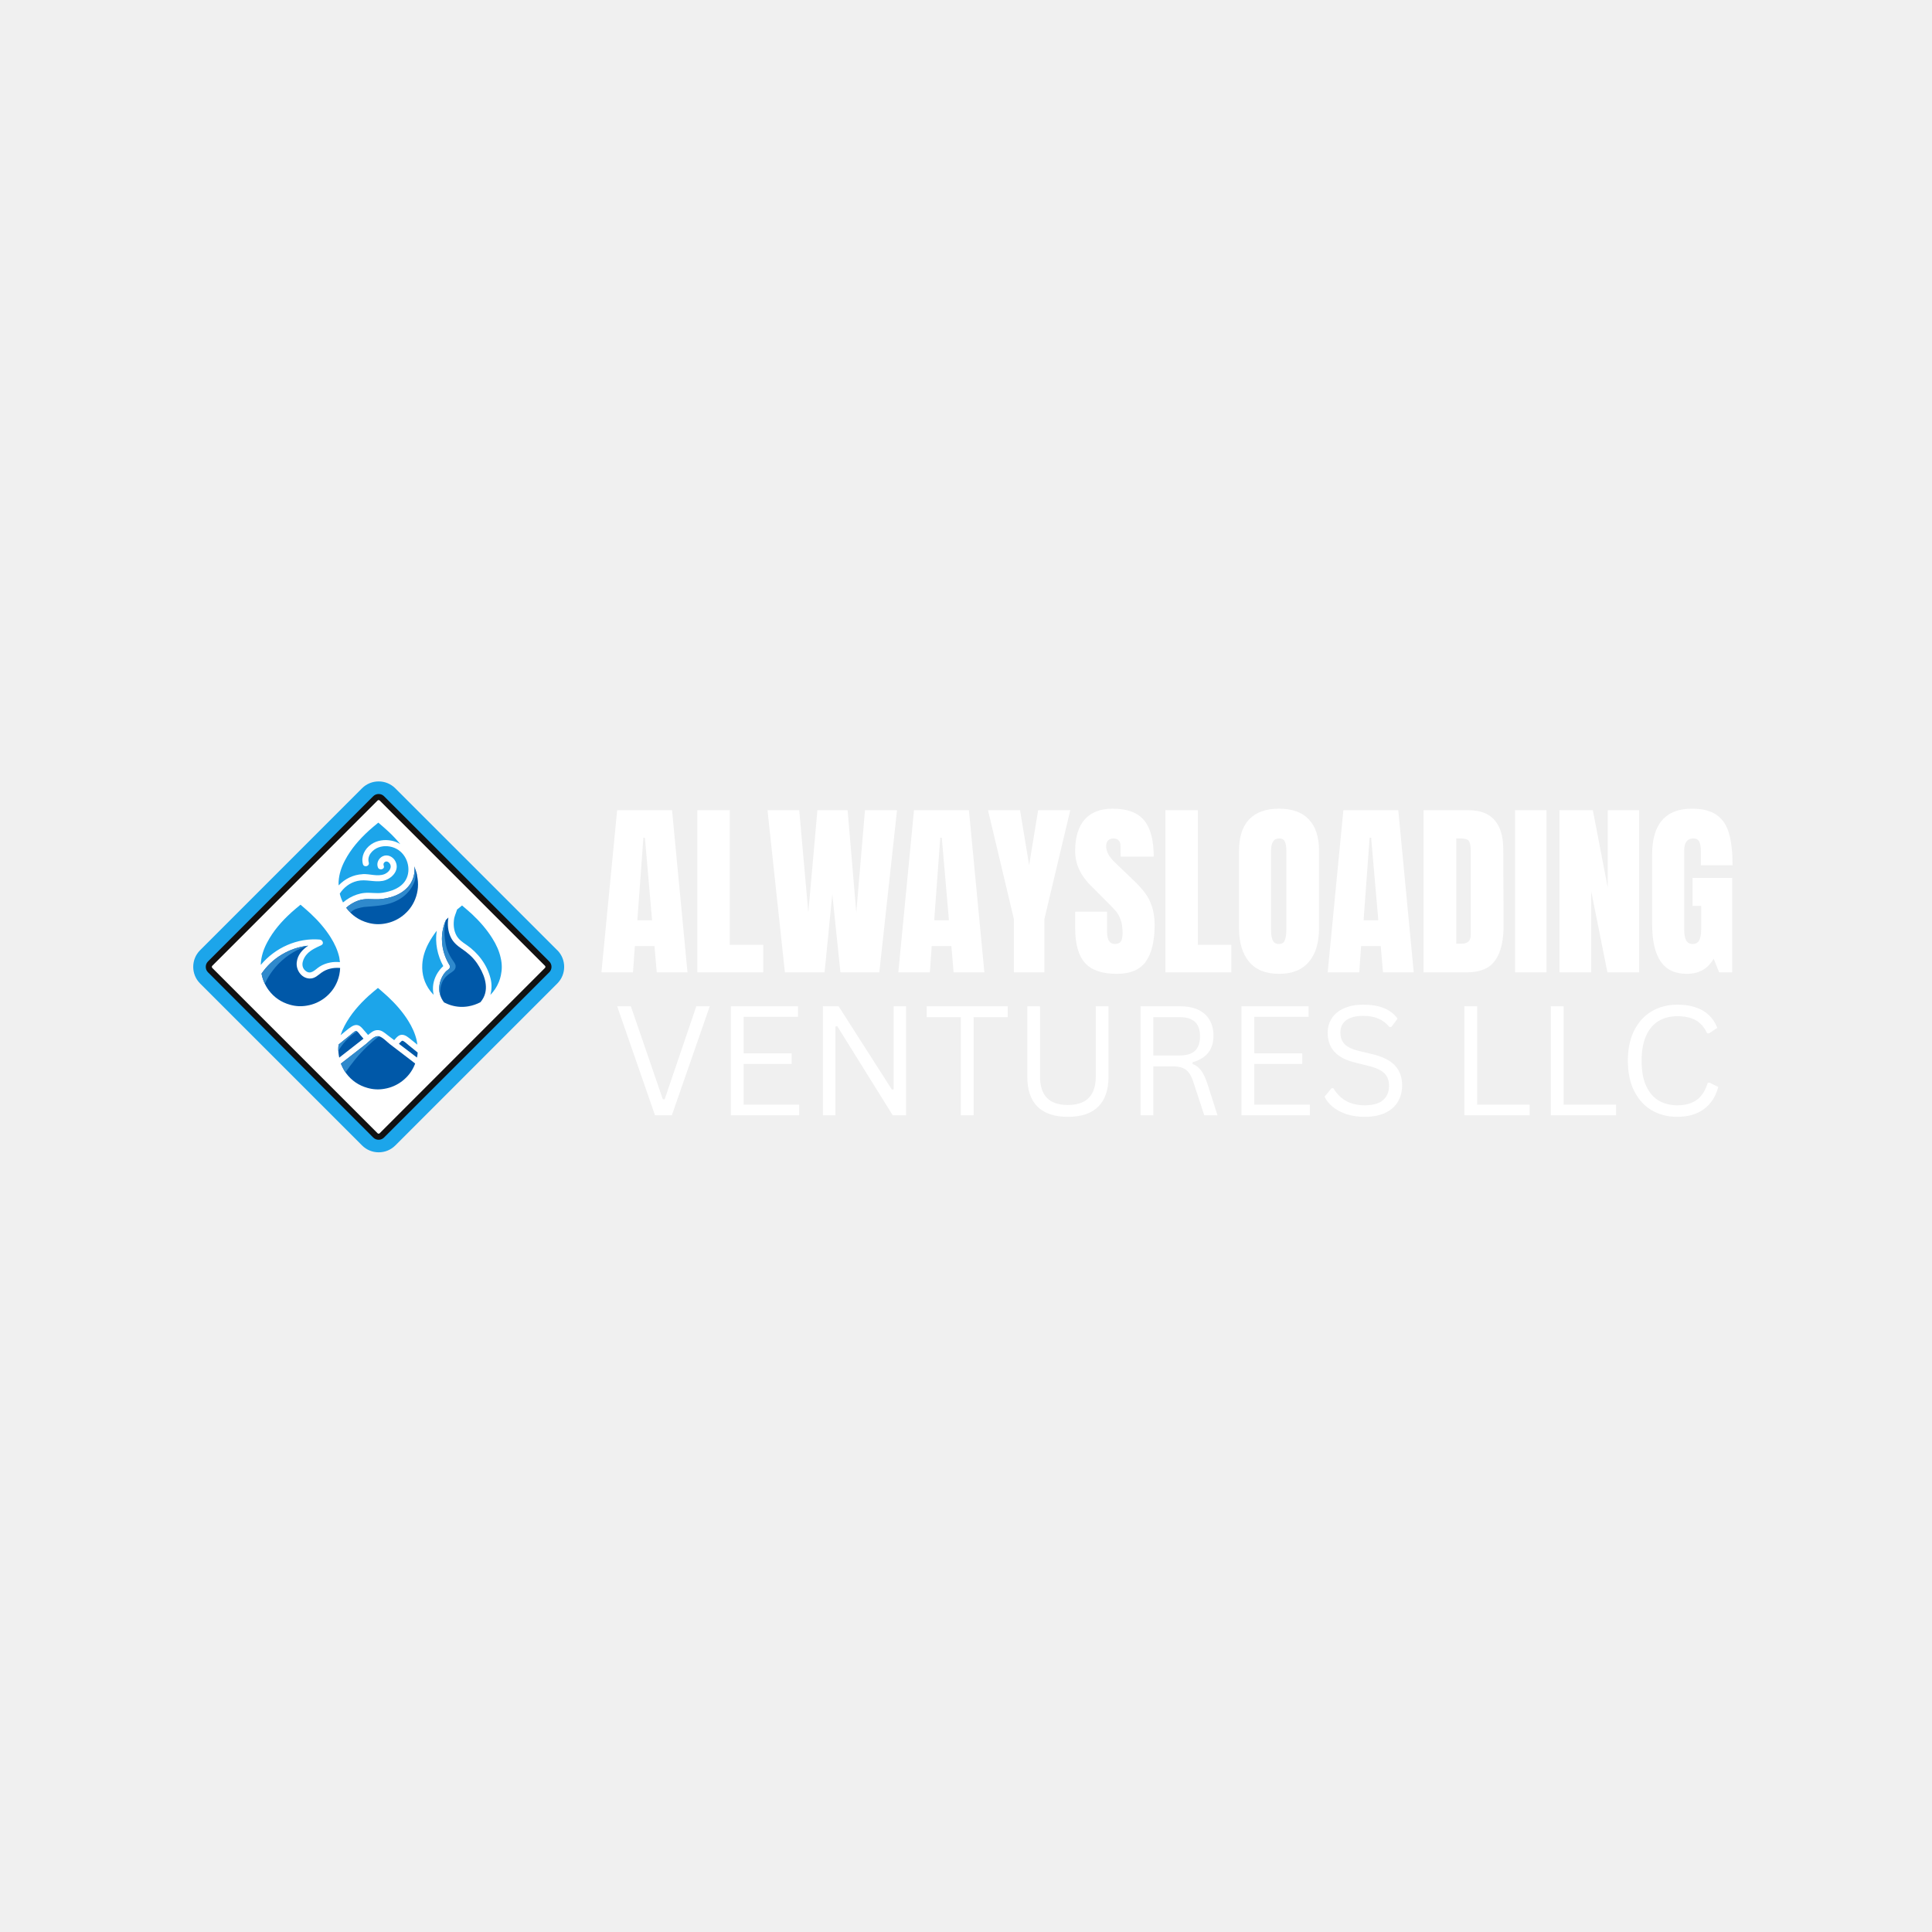
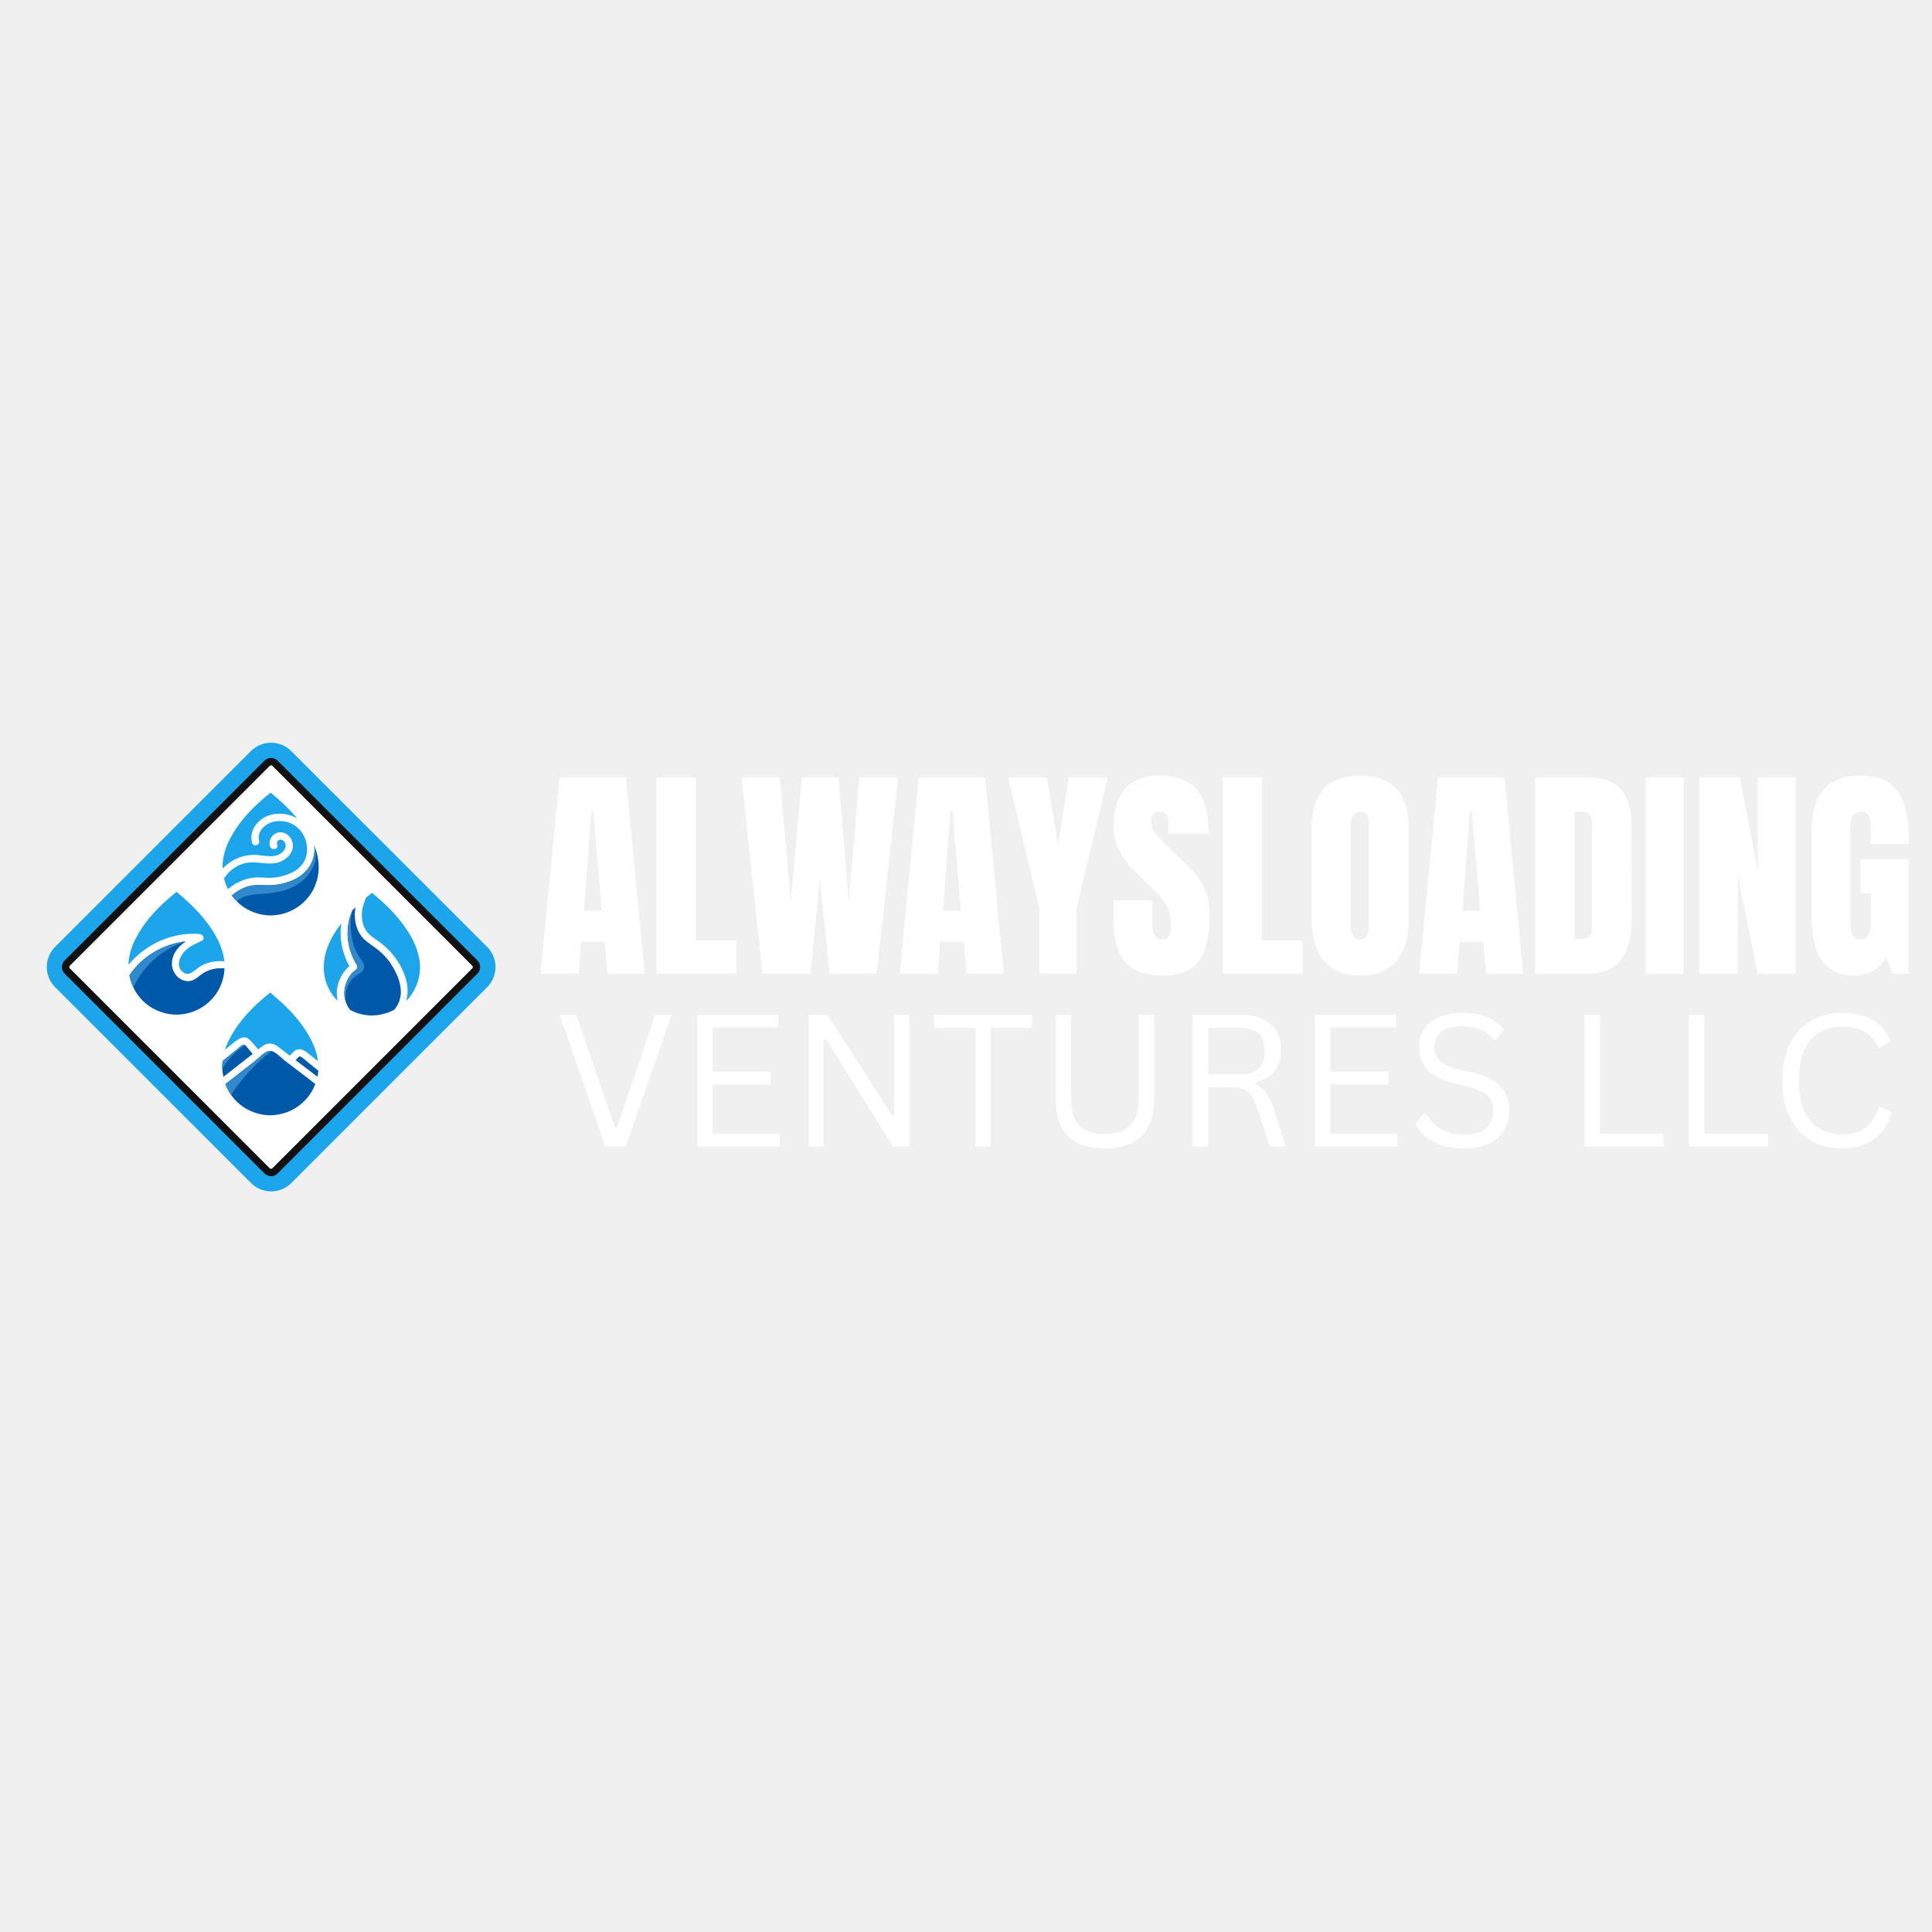
- <svg xmlns="http://www.w3.org/2000/svg" width="500" zoomAndPan="magnify" viewBox="0 0 375 375" height="500" preserveAspectRatio="xMidYMid meet" version="1.0">
+ <svg xmlns="http://www.w3.org/2000/svg" width="500" zoomAndPan="magnify" viewBox="30 150 310 75" height="500" preserveAspectRatio="xMidYMid meet" version="1.0">
  <defs>
    <g />
    <clipPath id="3c3f061895">
      <path d="M 37.5 151.668 L 109.5 151.668 L 109.5 223.668 L 37.5 223.668 Z M 37.5 151.668 " clip-rule="nonzero" />
    </clipPath>
    <clipPath id="1e248965f8">
      <path d="M 37.5 151.668 L 109.5 151.668 L 109.5 223.668 L 37.5 223.668 Z M 37.5 151.668 " clip-rule="nonzero" />
    </clipPath>
  </defs>
  <g clip-path="url(#3c3f061895)">
    <path fill="#1ca5ea" d="M 108.16 184.434 L 76.723 153.008 C 74.945 151.23 72.043 151.23 70.266 153.008 L 38.84 184.434 C 37.062 186.211 37.062 189.117 38.84 190.895 L 70.277 222.328 C 72.055 224.109 74.957 224.109 76.734 222.328 L 108.172 190.895 C 109.949 189.117 109.949 186.211 108.172 184.434 Z M 104.984 188.285 L 74.117 219.152 C 73.773 219.496 73.227 219.496 72.883 219.152 L 42.004 188.285 C 41.66 187.941 41.66 187.398 42.004 187.055 L 72.883 156.176 C 73.227 155.832 73.773 155.832 74.117 156.176 L 104.984 187.043 C 105.328 187.387 105.328 187.93 104.984 188.273 Z M 104.984 188.285 " fill-opacity="1" fill-rule="nonzero" />
  </g>
  <path fill="#ffffff" d="M 40.793 187.031 L 72.855 154.973 C 73.031 154.797 73.242 154.707 73.492 154.707 C 73.738 154.707 73.953 154.797 74.129 154.973 L 106.188 187.031 C 106.363 187.207 106.453 187.422 106.453 187.668 C 106.453 187.918 106.363 188.129 106.188 188.305 L 74.129 220.367 C 73.953 220.543 73.738 220.633 73.492 220.633 C 73.242 220.633 73.031 220.543 72.855 220.367 L 40.793 188.305 C 40.617 188.129 40.531 187.918 40.531 187.668 C 40.531 187.422 40.617 187.207 40.793 187.031 Z M 40.793 187.031 " fill-opacity="1" fill-rule="nonzero" />
  <g clip-path="url(#1e248965f8)">
    <path stroke-linecap="butt" transform="matrix(0.83819, -0.83819, 0.83819, 0.83819, 22.58792, 187.6695)" fill="none" stroke-linejoin="miter" d="M 11.24 10.479 L 49.49 10.481 C 49.7 10.481 49.879 10.554 50.028 10.703 C 50.175 10.849 50.25 11.031 50.25 11.241 L 50.25 49.488 C 50.25 49.698 50.175 49.88 50.028 50.027 C 49.879 50.176 49.7 50.248 49.49 50.248 L 11.24 50.25 C 11.031 50.25 10.849 50.176 10.702 50.029 C 10.553 49.88 10.481 49.7 10.481 49.491 L 10.481 11.239 C 10.481 11.029 10.555 10.852 10.705 10.703 C 10.851 10.556 11.031 10.479 11.24 10.479 Z M 11.24 10.479 " stroke="#111111" stroke-width="1" stroke-opacity="1" stroke-miterlimit="10" />
  </g>
  <path fill="#1ca5ea" d="M 86.043 187.527 C 84.891 185.406 84.406 183.023 84.773 180.652 C 84.191 181.41 83.66 182.203 83.195 183.07 C 82.508 184.363 82.047 185.738 81.965 187.207 C 81.855 189.105 82.367 190.824 83.504 192.34 C 83.719 192.613 83.941 192.863 84.18 193.098 C 83.684 191.035 84.512 188.914 86.043 187.516 Z M 86.043 187.527 " fill-opacity="1" fill-rule="nonzero" />
  <path fill="#0058a8" d="M 89.609 184.148 C 88.73 183.543 87.961 182.891 87.5 181.922 C 86.93 180.746 86.824 179.43 87.023 178.152 C 87.023 178.129 87.023 178.102 87.035 178.078 C 86.871 178.234 86.707 178.387 86.551 178.555 C 86.301 179.148 86.102 179.762 85.969 180.402 C 85.461 182.832 86.004 185.25 87.262 187.359 C 87.441 187.656 87.297 187.953 87.062 188.145 C 85.176 189.578 84.57 192.531 86.195 194.57 C 86.656 194.793 87.133 195.008 87.641 195.148 C 88.719 195.457 89.812 195.516 90.902 195.328 C 91.742 195.184 92.512 194.914 93.25 194.531 C 93.473 194.262 93.688 193.965 93.852 193.633 C 94.98 191.426 93.852 188.797 92.562 186.922 C 91.754 185.762 90.77 184.941 89.621 184.148 Z M 89.609 184.148 " fill-opacity="1" fill-rule="nonzero" />
  <path fill="#1ca5ea" d="M 97.219 189.316 C 97.137 189.742 96.996 190.172 96.828 190.598 C 96.438 191.559 95.891 192.387 95.18 193.109 C 95.453 192.102 95.488 191.012 95.215 189.922 C 94.539 187.23 92.773 184.93 90.512 183.379 C 89.773 182.879 89.062 182.395 88.613 181.602 C 88.031 180.57 87.961 179.301 88.176 178.152 C 88.188 178.09 88.199 178.031 88.234 177.961 C 88.293 177.723 88.41 177.414 88.531 177.086 C 88.602 176.906 88.66 176.727 88.719 176.539 C 88.875 176.41 89.027 176.277 89.184 176.16 L 89.195 176.16 C 89.359 176.016 89.527 175.875 89.68 175.746 C 90.344 176.324 90.996 176.859 91.613 177.43 C 93.105 178.84 94.457 180.367 95.547 182.109 C 96.309 183.309 96.898 184.574 97.195 185.973 C 97.457 187.102 97.457 188.215 97.219 189.316 Z M 97.219 189.316 " fill-opacity="1" fill-rule="nonzero" />
  <path fill="#1ca5ea" d="M 62.098 182.383 C 62.605 182.43 62.949 183.188 62.383 183.449 C 61.445 183.887 60.414 184.34 59.68 185.086 C 58.848 185.926 58.195 187.48 59.262 188.406 C 60.332 189.328 61.16 188.191 62 187.645 C 62.641 187.23 63.375 186.957 64.137 186.816 C 64.766 186.699 65.379 186.699 65.984 186.746 C 65.949 186.438 65.914 186.141 65.855 185.832 C 65.547 184.445 64.953 183.176 64.207 181.98 C 63.117 180.238 61.766 178.707 60.258 177.297 C 59.645 176.715 58.992 176.184 58.328 175.602 C 57.711 176.125 57.105 176.598 56.551 177.109 C 54.688 178.805 53.039 180.676 51.855 182.93 C 51.168 184.219 50.707 185.594 50.621 187.066 C 50.621 187.137 50.621 187.219 50.621 187.289 C 53.383 183.973 57.688 181.992 62.098 182.371 Z M 62.098 182.383 " fill-opacity="1" fill-rule="nonzero" />
  <path fill="#0058a8" d="M 65.926 187.871 C 64.656 187.789 63.414 188.051 62.371 188.809 C 61.742 189.27 61.172 189.852 60.355 189.922 C 58.66 190.062 57.426 188.379 57.594 186.805 C 57.746 185.336 58.684 184.328 59.82 183.555 C 56.18 183.949 52.805 185.961 50.766 188.984 C 50.977 190.137 51.43 191.215 52.164 192.211 C 53.219 193.609 54.594 194.543 56.289 195.02 C 57.367 195.328 58.457 195.387 59.547 195.195 C 60.84 194.984 62.012 194.473 63.059 193.668 C 64.148 192.812 64.965 191.746 65.477 190.469 C 65.82 189.625 65.984 188.762 66.02 187.883 C 65.984 187.883 65.961 187.883 65.926 187.871 Z M 65.926 187.871 " fill-opacity="1" fill-rule="nonzero" />
  <path fill="#0058a8" d="M 70.547 201.598 C 70.359 201.371 70.156 201.148 69.969 200.934 C 69.754 200.695 69.539 200.328 69.27 200.164 C 69.102 200.059 68.938 200.152 68.781 200.258 C 68.473 200.473 68.191 200.746 67.895 200.98 C 67.172 201.562 66.457 202.156 65.734 202.734 C 65.711 202.902 65.688 203.066 65.676 203.234 C 65.629 203.945 65.711 204.621 65.844 205.285 C 66.672 204.633 67.504 203.992 68.332 203.34 C 69.078 202.758 69.812 202.18 70.559 201.598 Z M 70.547 201.598 " fill-opacity="1" fill-rule="nonzero" />
  <path fill="#0058a8" d="M 78.348 202.094 C 78.184 202 78.051 201.965 77.922 202.094 C 77.742 202.25 77.59 202.426 77.434 202.605 C 77.754 202.844 78.062 203.09 78.383 203.328 C 79.238 203.98 80.078 204.621 80.934 205.273 C 81.004 204.953 81.051 204.633 81.074 204.301 C 80.457 203.801 79.855 203.305 79.238 202.809 C 78.953 202.57 78.668 202.285 78.348 202.109 Z M 78.348 202.094 " fill-opacity="1" fill-rule="nonzero" />
  <path fill="#0058a8" d="M 73.547 201.148 C 72.719 200.922 71.629 202.203 71.023 202.664 C 70.109 203.375 69.195 204.086 68.273 204.809 C 67.574 205.355 66.875 205.902 66.176 206.445 C 66.434 207.109 66.754 207.75 67.207 208.355 C 68.262 209.754 69.637 210.691 71.332 211.164 C 72.41 211.473 73.5 211.531 74.59 211.34 C 75.883 211.129 77.055 210.617 78.098 209.812 C 79.191 208.957 80.008 207.891 80.516 206.613 C 80.543 206.551 80.555 206.492 80.578 206.422 C 79.879 205.891 79.18 205.355 78.492 204.82 C 77.566 204.109 76.629 203.398 75.703 202.688 C 75.078 202.203 74.316 201.348 73.547 201.125 Z M 73.547 201.148 " fill-opacity="1" fill-rule="nonzero" />
  <path fill="#1ca5ea" d="M 67.738 199.617 C 68.344 199.133 69.102 198.668 69.848 199.168 C 70.18 199.395 70.43 199.727 70.691 200.02 C 70.926 200.281 71.152 200.543 71.379 200.816 C 71.402 200.84 71.414 200.875 71.426 200.898 C 71.973 200.473 72.445 199.996 73.168 199.949 C 74.035 199.891 74.59 200.426 75.23 200.922 C 75.656 201.254 76.086 201.574 76.512 201.895 C 76.773 201.586 77.043 201.266 77.363 201.051 C 78.074 200.59 78.824 201.004 79.391 201.469 C 79.926 201.906 80.469 202.344 81.004 202.77 C 80.969 202.512 80.945 202.25 80.887 201.988 C 80.578 200.602 79.984 199.332 79.238 198.137 C 78.148 196.395 76.797 194.863 75.289 193.453 C 74.672 192.875 74.023 192.34 73.359 191.758 C 72.742 192.281 72.137 192.754 71.578 193.266 C 69.719 194.961 68.07 196.844 66.887 199.086 C 66.566 199.688 66.305 200.305 66.102 200.934 C 66.648 200.496 67.195 200.059 67.727 199.605 Z M 67.738 199.617 " fill-opacity="1" fill-rule="nonzero" />
  <path fill="#0058a8" d="M 80.969 169.902 C 80.836 169.297 80.637 168.715 80.41 168.156 C 80.434 168.359 80.457 168.562 80.457 168.773 C 80.457 171.324 78.727 173.137 76.43 173.965 C 75.516 174.285 74.531 174.5 73.559 174.547 C 72.172 174.605 70.891 174.336 69.539 174.809 C 68.664 175.117 67.883 175.59 67.207 176.184 C 67.23 176.219 67.242 176.254 67.266 176.289 C 68.32 177.688 69.695 178.625 71.391 179.098 C 72.469 179.406 73.559 179.465 74.648 179.277 C 75.941 179.062 77.117 178.555 78.16 177.746 C 79.25 176.895 80.066 175.828 80.578 174.547 C 81.18 173.043 81.289 171.5 80.945 169.926 Z M 80.969 169.902 " fill-opacity="1" fill-rule="nonzero" />
  <path fill="#1ca5ea" d="M 70.418 169.664 C 71.816 169.594 73.203 170.184 74.578 169.688 C 75.312 169.414 76.133 168.586 75.73 167.742 C 75.551 167.387 75.113 167.055 74.723 167.293 C 74.449 167.457 74.367 167.754 74.484 168.039 C 74.758 168.75 73.617 169.047 73.348 168.348 C 73.016 167.496 73.523 166.535 74.328 166.18 C 75.254 165.766 76.285 166.297 76.734 167.152 C 77.684 168.941 75.965 170.672 74.281 170.98 C 72.621 171.277 71.023 170.613 69.375 170.992 C 67.883 171.336 66.719 172.258 65.949 173.457 C 66.09 174.051 66.293 174.617 66.578 175.164 C 66.98 174.832 67.406 174.523 67.859 174.262 C 68.758 173.766 69.73 173.41 70.762 173.316 C 71.922 173.207 73.074 173.469 74.223 173.289 C 75.906 173.031 77.805 172.391 78.727 170.848 C 79.949 168.773 79.047 165.848 76.938 164.746 C 75.895 164.199 74.613 164.07 73.488 164.473 C 72.305 164.898 71.211 166.094 71.578 167.41 C 71.781 168.145 70.645 168.453 70.441 167.719 C 70.039 166.238 70.797 164.77 72.008 163.914 C 73.156 163.098 74.66 162.895 76.023 163.18 C 76.629 163.297 77.188 163.535 77.695 163.844 C 76.973 162.965 76.191 162.137 75.359 161.367 C 74.746 160.785 74.094 160.25 73.43 159.672 C 72.812 160.191 72.207 160.668 71.652 161.176 C 69.789 162.871 68.141 164.746 66.957 166.996 C 66.27 168.289 65.809 169.664 65.723 171.133 C 65.711 171.383 65.723 171.609 65.734 171.855 C 66.934 170.59 68.547 169.77 70.406 169.676 Z M 70.418 169.664 " fill-opacity="1" fill-rule="nonzero" />
  <path fill="#2f89cc" d="M 54.711 186.449 C 52.875 188.098 51.891 189.875 51.406 190.941 C 51.098 190.312 50.895 189.66 50.766 188.984 C 52.805 185.961 56.18 183.938 59.82 183.555 C 58.672 183.91 56.668 184.695 54.711 186.449 Z M 54.711 186.449 " fill-opacity="1" fill-rule="nonzero" />
  <path fill="#2f89cc" d="M 80.543 170.824 C 80.492 171.004 80.293 171.715 79.629 172.641 C 78.824 173.766 77.684 174.582 76.32 175.129 C 74.602 175.805 72.672 175.875 70.855 176.027 L 70.785 176.027 C 70.785 176.027 70.727 176.039 70.715 176.039 L 70.691 176.039 C 70.488 176.078 70.301 176.113 70.098 176.148 C 69.91 176.184 69.719 176.23 69.527 176.289 C 69.469 176.301 69.137 176.422 69.031 176.445 C 69.02 176.445 69.008 176.457 68.996 176.457 C 68.879 176.516 68.77 176.574 68.652 176.633 C 68.617 176.633 68.461 176.766 68.379 176.812 C 68.344 176.836 68.332 176.848 68.332 176.848 C 68.227 176.93 68.129 177.023 68.047 177.121 C 67.762 176.859 67.527 176.574 67.289 176.266 L 67.219 176.16 C 67.895 175.566 68.676 175.094 69.551 174.785 C 70.902 174.309 72.184 174.594 73.559 174.523 C 74.531 174.477 75.527 174.273 76.43 173.941 C 78.738 173.125 80.457 171.312 80.469 168.762 C 80.469 168.551 80.434 168.348 80.41 168.145 C 80.578 168.633 80.836 169.641 80.543 170.824 Z M 80.543 170.824 " fill-opacity="1" fill-rule="nonzero" />
  <path fill="#2f89cc" d="M 87.32 187.73 C 87.367 187.492 87.238 187.254 87.109 187.102 C 86.68 186.379 85.957 184.953 85.805 183.023 C 85.637 180.949 86.207 179.336 86.539 178.555 C 86.172 180.18 86.242 181.445 86.363 182.277 C 86.457 182.941 86.551 183.828 87.012 184.859 C 87.809 186.66 88.555 186.922 88.426 187.742 C 88.258 188.723 87.062 188.773 86.184 190.016 C 85.438 191.082 85.391 192.352 85.484 193.289 C 85.223 192.531 85.223 191.914 85.258 191.547 C 85.355 190.469 85.957 188.855 86.871 188.285 C 86.977 188.215 87.285 188.035 87.332 187.73 Z M 87.32 187.73 " fill-opacity="1" fill-rule="nonzero" />
  <path fill="#2f89cc" d="M 69.328 200.199 C 68.699 200.59 67.895 201.184 67.109 202.035 C 66.457 202.734 65.996 203.422 65.664 203.992 C 65.641 203.684 65.641 203.352 65.688 202.984 C 65.688 202.902 65.711 202.82 65.723 202.734 C 66.445 202.156 67.16 201.562 67.883 200.98 C 68.023 200.863 68.25 200.648 68.77 200.258 C 68.949 200.129 69.055 200.094 69.16 200.117 C 69.234 200.129 69.281 200.176 69.316 200.211 Z M 69.328 200.199 " fill-opacity="1" fill-rule="nonzero" />
  <path fill="#2f89cc" d="M 68.926 205.652 C 68.215 206.516 67.598 207.359 67.062 208.164 C 66.863 207.879 66.66 207.535 66.469 207.145 C 66.352 206.895 66.246 206.672 66.164 206.445 C 66.863 205.902 67.574 205.355 68.273 204.809 C 69.195 204.098 70.109 203.375 71.012 202.664 C 71.367 202.332 71.688 202.059 71.945 201.836 C 72.434 201.434 72.812 201.113 73.309 201.125 C 73.406 201.125 73.488 201.137 73.547 201.148 C 72.102 202.273 70.488 203.754 68.926 205.652 Z M 68.926 205.652 " fill-opacity="1" fill-rule="nonzero" />
  <g fill="#ffffff" fill-opacity="1">
    <g transform="translate(116.1922, 188.7273)">
      <g>
        <path d="M 0.547 0 L 3.594 -31.469 L 14.25 -31.469 L 17.25 0 L 11.281 0 L 10.844 -5.094 L 7.031 -5.094 L 6.672 0 Z M 7.516 -10.109 L 10.375 -10.109 L 8.984 -26.125 L 8.688 -26.125 Z M 7.516 -10.109 " />
      </g>
    </g>
  </g>
  <g fill="#ffffff" fill-opacity="1">
    <g transform="translate(133.9592, 188.7273)">
      <g>
        <path d="M 1.391 0 L 1.391 -31.469 L 7.688 -31.469 L 7.688 -5.344 L 14.188 -5.344 L 14.188 0 Z M 1.391 0 " />
      </g>
    </g>
  </g>
  <g fill="#ffffff" fill-opacity="1">
    <g transform="translate(148.5024, 188.7273)">
      <g>
        <path d="M 3.844 0 L 0.469 -31.469 L 6.625 -31.469 L 8.391 -11.609 L 10.156 -31.469 L 16.016 -31.469 L 17.703 -11.609 L 19.391 -31.469 L 25.609 -31.469 L 22.172 0 L 14.625 0 L 13.047 -15.172 L 11.547 0 Z M 3.844 0 " />
      </g>
    </g>
  </g>
  <g fill="#ffffff" fill-opacity="1">
    <g transform="translate(173.8156, 188.7273)">
      <g>
        <path d="M 0.547 0 L 3.594 -31.469 L 14.25 -31.469 L 17.25 0 L 11.281 0 L 10.844 -5.094 L 7.031 -5.094 L 6.672 0 Z M 7.516 -10.109 L 10.375 -10.109 L 8.984 -26.125 L 8.688 -26.125 Z M 7.516 -10.109 " />
      </g>
    </g>
  </g>
  <g fill="#ffffff" fill-opacity="1">
    <g transform="translate(191.5826, 188.7273)">
      <g>
        <path d="M 5.203 0 L 5.203 -10.375 L 0.188 -31.469 L 6.406 -31.469 L 8.172 -20.812 L 9.922 -31.469 L 16.156 -31.469 L 11.141 -10.375 L 11.141 0 Z M 5.203 0 " />
      </g>
    </g>
  </g>
  <g fill="#ffffff" fill-opacity="1">
    <g transform="translate(207.9209, 188.7273)">
      <g>
        <path d="M 8.859 0.297 C 6.004 0.297 3.941 -0.41 2.672 -1.828 C 1.398 -3.242 0.766 -5.531 0.766 -8.688 L 0.766 -11.766 L 6.969 -11.766 L 6.969 -7.844 C 6.969 -6.281 7.469 -5.5 8.469 -5.5 C 9.031 -5.5 9.422 -5.66 9.641 -5.984 C 9.859 -6.316 9.969 -6.875 9.969 -7.656 C 9.969 -8.688 9.844 -9.535 9.594 -10.203 C 9.352 -10.879 9.039 -11.441 8.656 -11.891 C 8.281 -12.336 7.602 -13.039 6.625 -14 L 3.922 -16.703 C 1.816 -18.754 0.766 -21.023 0.766 -23.516 C 0.766 -26.203 1.379 -28.25 2.609 -29.656 C 3.848 -31.062 5.656 -31.766 8.031 -31.766 C 10.863 -31.766 12.898 -31.016 14.141 -29.516 C 15.391 -28.016 16.016 -25.66 16.016 -22.453 L 9.594 -22.453 L 9.562 -24.625 C 9.562 -25.039 9.441 -25.367 9.203 -25.609 C 8.973 -25.859 8.656 -25.984 8.25 -25.984 C 7.758 -25.984 7.391 -25.848 7.141 -25.578 C 6.898 -25.305 6.781 -24.938 6.781 -24.469 C 6.781 -23.445 7.363 -22.383 8.531 -21.281 L 12.203 -17.766 C 13.055 -16.941 13.766 -16.156 14.328 -15.406 C 14.891 -14.664 15.336 -13.785 15.672 -12.766 C 16.016 -11.754 16.188 -10.551 16.188 -9.156 C 16.188 -6.051 15.617 -3.695 14.484 -2.094 C 13.348 -0.5 11.473 0.297 8.859 0.297 Z M 8.859 0.297 " />
      </g>
    </g>
  </g>
  <g fill="#ffffff" fill-opacity="1">
    <g transform="translate(224.8086, 188.7273)">
      <g>
        <path d="M 1.391 0 L 1.391 -31.469 L 7.688 -31.469 L 7.688 -5.344 L 14.188 -5.344 L 14.188 0 Z M 1.391 0 " />
      </g>
    </g>
  </g>
  <g fill="#ffffff" fill-opacity="1">
    <g transform="translate(239.3519, 188.7273)">
      <g>
        <path d="M 8.906 0.297 C 6.363 0.297 4.43 -0.477 3.109 -2.031 C 1.797 -3.582 1.141 -5.766 1.141 -8.578 L 1.141 -23.562 C 1.141 -26.27 1.797 -28.312 3.109 -29.688 C 4.43 -31.07 6.363 -31.766 8.906 -31.766 C 11.445 -31.766 13.375 -31.07 14.688 -29.688 C 16.008 -28.312 16.672 -26.27 16.672 -23.562 L 16.672 -8.578 C 16.672 -5.742 16.008 -3.555 14.688 -2.016 C 13.375 -0.473 11.445 0.297 8.906 0.297 Z M 8.906 -5.5 C 9.469 -5.5 9.844 -5.742 10.031 -6.234 C 10.227 -6.723 10.328 -7.406 10.328 -8.281 L 10.328 -23.672 C 10.328 -24.359 10.234 -24.914 10.047 -25.344 C 9.867 -25.77 9.5 -25.984 8.938 -25.984 C 7.883 -25.984 7.359 -25.188 7.359 -23.594 L 7.359 -8.25 C 7.359 -7.344 7.469 -6.656 7.688 -6.188 C 7.914 -5.727 8.32 -5.5 8.906 -5.5 Z M 8.906 -5.5 " />
      </g>
    </g>
  </g>
  <g fill="#ffffff" fill-opacity="1">
    <g transform="translate(257.1555, 188.7273)">
      <g>
        <path d="M 0.547 0 L 3.594 -31.469 L 14.25 -31.469 L 17.25 0 L 11.281 0 L 10.844 -5.094 L 7.031 -5.094 L 6.672 0 Z M 7.516 -10.109 L 10.375 -10.109 L 8.984 -26.125 L 8.688 -26.125 Z M 7.516 -10.109 " />
      </g>
    </g>
  </g>
  <g fill="#ffffff" fill-opacity="1">
    <g transform="translate(274.9224, 188.7273)">
      <g>
        <path d="M 1.391 -31.469 L 10.078 -31.469 C 12.328 -31.469 14.008 -30.844 15.125 -29.594 C 16.25 -28.352 16.828 -26.516 16.859 -24.078 L 16.922 -9.344 C 16.953 -6.238 16.414 -3.906 15.312 -2.344 C 14.219 -0.781 12.398 0 9.859 0 L 1.391 0 Z M 8.828 -5.562 C 9.973 -5.562 10.547 -6.125 10.547 -7.25 L 10.547 -23.484 C 10.547 -24.191 10.488 -24.723 10.375 -25.078 C 10.27 -25.43 10.07 -25.672 9.781 -25.797 C 9.488 -25.922 9.035 -25.984 8.422 -25.984 L 7.734 -25.984 L 7.734 -5.562 Z M 8.828 -5.562 " />
      </g>
    </g>
  </g>
  <g fill="#ffffff" fill-opacity="1">
    <g transform="translate(292.9824, 188.7273)">
      <g>
        <path d="M 1.094 0 L 1.094 -31.469 L 7.188 -31.469 L 7.188 0 Z M 1.094 0 " />
      </g>
    </g>
  </g>
  <g fill="#ffffff" fill-opacity="1">
    <g transform="translate(301.2981, 188.7273)">
      <g>
        <path d="M 1.391 0 L 1.391 -31.469 L 7.875 -31.469 L 10.766 -16.422 L 10.766 -31.469 L 16.859 -31.469 L 16.859 0 L 10.703 0 L 7.547 -15.75 L 7.547 0 Z M 1.391 0 " />
      </g>
    </g>
  </g>
  <g fill="#ffffff" fill-opacity="1">
    <g transform="translate(319.5413, 188.7273)">
      <g>
        <path d="M 7.875 0.297 C 5.602 0.297 3.91 -0.5 2.797 -2.094 C 1.691 -3.695 1.141 -6.125 1.141 -9.375 L 1.141 -22.938 C 1.141 -25.844 1.785 -28.039 3.078 -29.531 C 4.367 -31.02 6.297 -31.766 8.859 -31.766 C 10.941 -31.766 12.555 -31.348 13.703 -30.516 C 14.848 -29.691 15.641 -28.484 16.078 -26.891 C 16.523 -25.305 16.75 -23.27 16.75 -20.781 L 10.594 -20.781 L 10.594 -23.594 C 10.594 -24.352 10.488 -24.941 10.281 -25.359 C 10.07 -25.773 9.695 -25.984 9.156 -25.984 C 7.957 -25.984 7.359 -25.203 7.359 -23.641 L 7.359 -8.391 C 7.359 -7.441 7.477 -6.723 7.719 -6.234 C 7.969 -5.742 8.398 -5.5 9.016 -5.5 C 9.617 -5.5 10.039 -5.742 10.281 -6.234 C 10.531 -6.723 10.656 -7.441 10.656 -8.391 L 10.656 -12.891 L 8.984 -12.891 L 8.984 -18.328 L 16.672 -18.328 L 16.672 0 L 14.141 0 L 13.078 -2.641 C 11.953 -0.68 10.219 0.297 7.875 0.297 Z M 7.875 0.297 " />
      </g>
    </g>
  </g>
  <g fill="#ffffff" fill-opacity="1">
    <g transform="translate(118.8875, 216.4773)">
      <g>
        <path d="M 11.516 0 L 8.25 0 L 0.906 -21.156 L 3.562 -21.156 L 9.766 -3.109 L 10.125 -3.109 L 16.266 -21.156 L 18.875 -21.156 Z M 11.516 0 " />
      </g>
    </g>
  </g>
  <g fill="#ffffff" fill-opacity="1">
    <g transform="translate(138.655, 216.4773)">
      <g>
        <path d="M 5.688 -9.969 L 5.688 -2.062 L 16.469 -2.062 L 16.469 0 L 3.203 0 L 3.203 -21.156 L 16.234 -21.156 L 16.234 -19.109 L 5.688 -19.109 L 5.688 -12.031 L 15 -12.031 L 15 -9.969 Z M 5.688 -9.969 " />
      </g>
    </g>
  </g>
  <g fill="#ffffff" fill-opacity="1">
    <g transform="translate(156.5267, 216.4773)">
      <g>
        <path d="M 5.625 0 L 3.203 0 L 3.203 -21.156 L 6.25 -21.156 L 16.578 -5 L 16.938 -5.047 L 16.938 -21.156 L 19.344 -21.156 L 19.344 0 L 16.75 0 L 5.984 -17.297 L 5.625 -17.234 Z M 5.625 0 " />
      </g>
    </g>
  </g>
  <g fill="#ffffff" fill-opacity="1">
    <g transform="translate(179.0871, 216.4773)">
      <g>
        <path d="M 16.516 -21.156 L 16.516 -19.047 L 9.891 -19.047 L 9.891 0 L 7.406 0 L 7.406 -19.047 L 0.781 -19.047 L 0.781 -21.156 Z M 16.516 -21.156 " />
      </g>
    </g>
  </g>
  <g fill="#ffffff" fill-opacity="1">
    <g transform="translate(196.3655, 216.4773)">
      <g>
        <path d="M 10.906 0.297 C 8.312 0.297 6.348 -0.359 5.016 -1.672 C 3.691 -2.984 3.031 -4.938 3.031 -7.531 L 3.031 -21.156 L 5.5 -21.156 L 5.5 -7.562 C 5.5 -5.707 5.941 -4.316 6.828 -3.391 C 7.723 -2.461 9.082 -2 10.906 -2 C 14.52 -2 16.328 -3.852 16.328 -7.562 L 16.328 -21.156 L 18.797 -21.156 L 18.797 -7.531 C 18.797 -4.938 18.129 -2.984 16.797 -1.672 C 15.473 -0.359 13.508 0.297 10.906 0.297 Z M 10.906 0.297 " />
      </g>
    </g>
  </g>
  <g fill="#ffffff" fill-opacity="1">
    <g transform="translate(218.1734, 216.4773)">
      <g>
        <path d="M 3.203 0 L 3.203 -21.156 L 10.891 -21.156 C 12.305 -21.156 13.492 -20.922 14.453 -20.453 C 15.422 -19.984 16.145 -19.32 16.625 -18.469 C 17.113 -17.613 17.359 -16.602 17.359 -15.438 C 17.359 -14.125 17.031 -13.039 16.375 -12.188 C 15.719 -11.332 14.691 -10.695 13.297 -10.281 L 13.297 -9.969 C 13.984 -9.695 14.539 -9.27 14.969 -8.688 C 15.406 -8.113 15.812 -7.254 16.188 -6.109 L 18.141 0 L 15.578 0 L 13.453 -6.469 C 13.203 -7.227 12.91 -7.828 12.578 -8.266 C 12.254 -8.703 11.844 -9.016 11.344 -9.203 C 10.844 -9.398 10.207 -9.5 9.438 -9.5 L 5.688 -9.5 L 5.688 0 Z M 10.828 -11.609 C 12.148 -11.609 13.133 -11.914 13.781 -12.531 C 14.426 -13.145 14.75 -14.078 14.75 -15.328 C 14.75 -16.578 14.426 -17.508 13.781 -18.125 C 13.133 -18.738 12.148 -19.047 10.828 -19.047 L 5.688 -19.047 L 5.688 -11.609 Z M 10.828 -11.609 " />
      </g>
    </g>
  </g>
  <g fill="#ffffff" fill-opacity="1">
    <g transform="translate(237.7672, 216.4773)">
      <g>
        <path d="M 5.688 -9.969 L 5.688 -2.062 L 16.469 -2.062 L 16.469 0 L 3.203 0 L 3.203 -21.156 L 16.234 -21.156 L 16.234 -19.109 L 5.688 -19.109 L 5.688 -12.031 L 15 -12.031 L 15 -9.969 Z M 5.688 -9.969 " />
      </g>
    </g>
  </g>
  <g fill="#ffffff" fill-opacity="1">
    <g transform="translate(255.639, 216.4773)">
      <g>
        <path d="M 9.25 0.297 C 7.914 0.297 6.719 0.117 5.656 -0.234 C 4.602 -0.598 3.723 -1.07 3.016 -1.656 C 2.316 -2.25 1.797 -2.898 1.453 -3.609 L 2.812 -5.25 L 3.172 -5.25 C 4.484 -3.039 6.508 -1.938 9.25 -1.938 C 10.844 -1.938 12.023 -2.27 12.797 -2.938 C 13.578 -3.602 13.969 -4.531 13.969 -5.719 C 13.969 -6.414 13.836 -7.004 13.578 -7.484 C 13.328 -7.961 12.906 -8.375 12.312 -8.719 C 11.727 -9.062 10.926 -9.359 9.906 -9.609 L 7.438 -10.219 C 5.594 -10.664 4.234 -11.375 3.359 -12.344 C 2.492 -13.312 2.062 -14.535 2.062 -16.016 C 2.062 -17.066 2.328 -18.004 2.859 -18.828 C 3.398 -19.66 4.191 -20.305 5.234 -20.766 C 6.273 -21.234 7.52 -21.469 8.969 -21.469 C 10.562 -21.469 11.906 -21.242 13 -20.797 C 14.094 -20.348 14.969 -19.672 15.625 -18.766 L 14.422 -17.141 L 14.047 -17.141 C 13.441 -17.879 12.723 -18.422 11.891 -18.766 C 11.066 -19.117 10.094 -19.297 8.969 -19.297 C 7.5 -19.297 6.391 -19.008 5.641 -18.438 C 4.898 -17.863 4.531 -17.078 4.531 -16.078 C 4.531 -15.117 4.805 -14.359 5.359 -13.797 C 5.91 -13.234 6.836 -12.797 8.141 -12.484 L 10.672 -11.875 C 12.723 -11.395 14.207 -10.656 15.125 -9.656 C 16.051 -8.656 16.516 -7.379 16.516 -5.828 C 16.516 -4.629 16.242 -3.57 15.703 -2.656 C 15.172 -1.738 14.359 -1.016 13.266 -0.484 C 12.18 0.035 10.844 0.297 9.25 0.297 Z M 9.25 0.297 " />
      </g>
    </g>
  </g>
  <g fill="#ffffff" fill-opacity="1">
    <g transform="translate(273.7712, 216.4773)">
      <g />
    </g>
  </g>
  <g fill="#ffffff" fill-opacity="1">
    <g transform="translate(281.0357, 216.4773)">
      <g>
        <path d="M 5.688 -21.156 L 5.688 -2.062 L 15.875 -2.062 L 15.875 0 L 3.203 0 L 3.203 -21.156 Z M 5.688 -21.156 " />
      </g>
    </g>
  </g>
  <g fill="#ffffff" fill-opacity="1">
    <g transform="translate(297.8076, 216.4773)">
      <g>
        <path d="M 5.688 -21.156 L 5.688 -2.062 L 15.875 -2.062 L 15.875 0 L 3.203 0 L 3.203 -21.156 Z M 5.688 -21.156 " />
      </g>
    </g>
  </g>
  <g fill="#ffffff" fill-opacity="1">
    <g transform="translate(313.856, 216.4773)">
      <g>
        <path d="M 11.688 0.297 C 9.844 0.297 8.195 -0.125 6.75 -0.969 C 5.301 -1.82 4.164 -3.066 3.344 -4.703 C 2.52 -6.336 2.109 -8.297 2.109 -10.578 C 2.109 -12.867 2.52 -14.832 3.344 -16.469 C 4.164 -18.102 5.301 -19.344 6.75 -20.188 C 8.195 -21.039 9.844 -21.469 11.688 -21.469 C 13.664 -21.469 15.312 -21.094 16.625 -20.344 C 17.938 -19.594 18.883 -18.469 19.469 -16.969 L 17.875 -15.906 L 17.516 -15.906 C 16.93 -17.113 16.176 -17.969 15.25 -18.469 C 14.32 -18.977 13.133 -19.234 11.688 -19.234 C 10.363 -19.234 9.18 -18.938 8.141 -18.344 C 7.109 -17.75 6.289 -16.805 5.688 -15.516 C 5.082 -14.234 4.781 -12.586 4.781 -10.578 C 4.781 -8.566 5.082 -6.922 5.688 -5.641 C 6.289 -4.359 7.109 -3.422 8.141 -2.828 C 9.18 -2.234 10.363 -1.938 11.688 -1.938 C 13.227 -1.938 14.484 -2.281 15.453 -2.969 C 16.43 -3.664 17.156 -4.785 17.625 -6.328 L 17.984 -6.328 L 19.656 -5.5 C 19.156 -3.625 18.223 -2.188 16.859 -1.188 C 15.504 -0.195 13.781 0.297 11.688 0.297 Z M 11.688 0.297 " />
      </g>
    </g>
  </g>
</svg>
